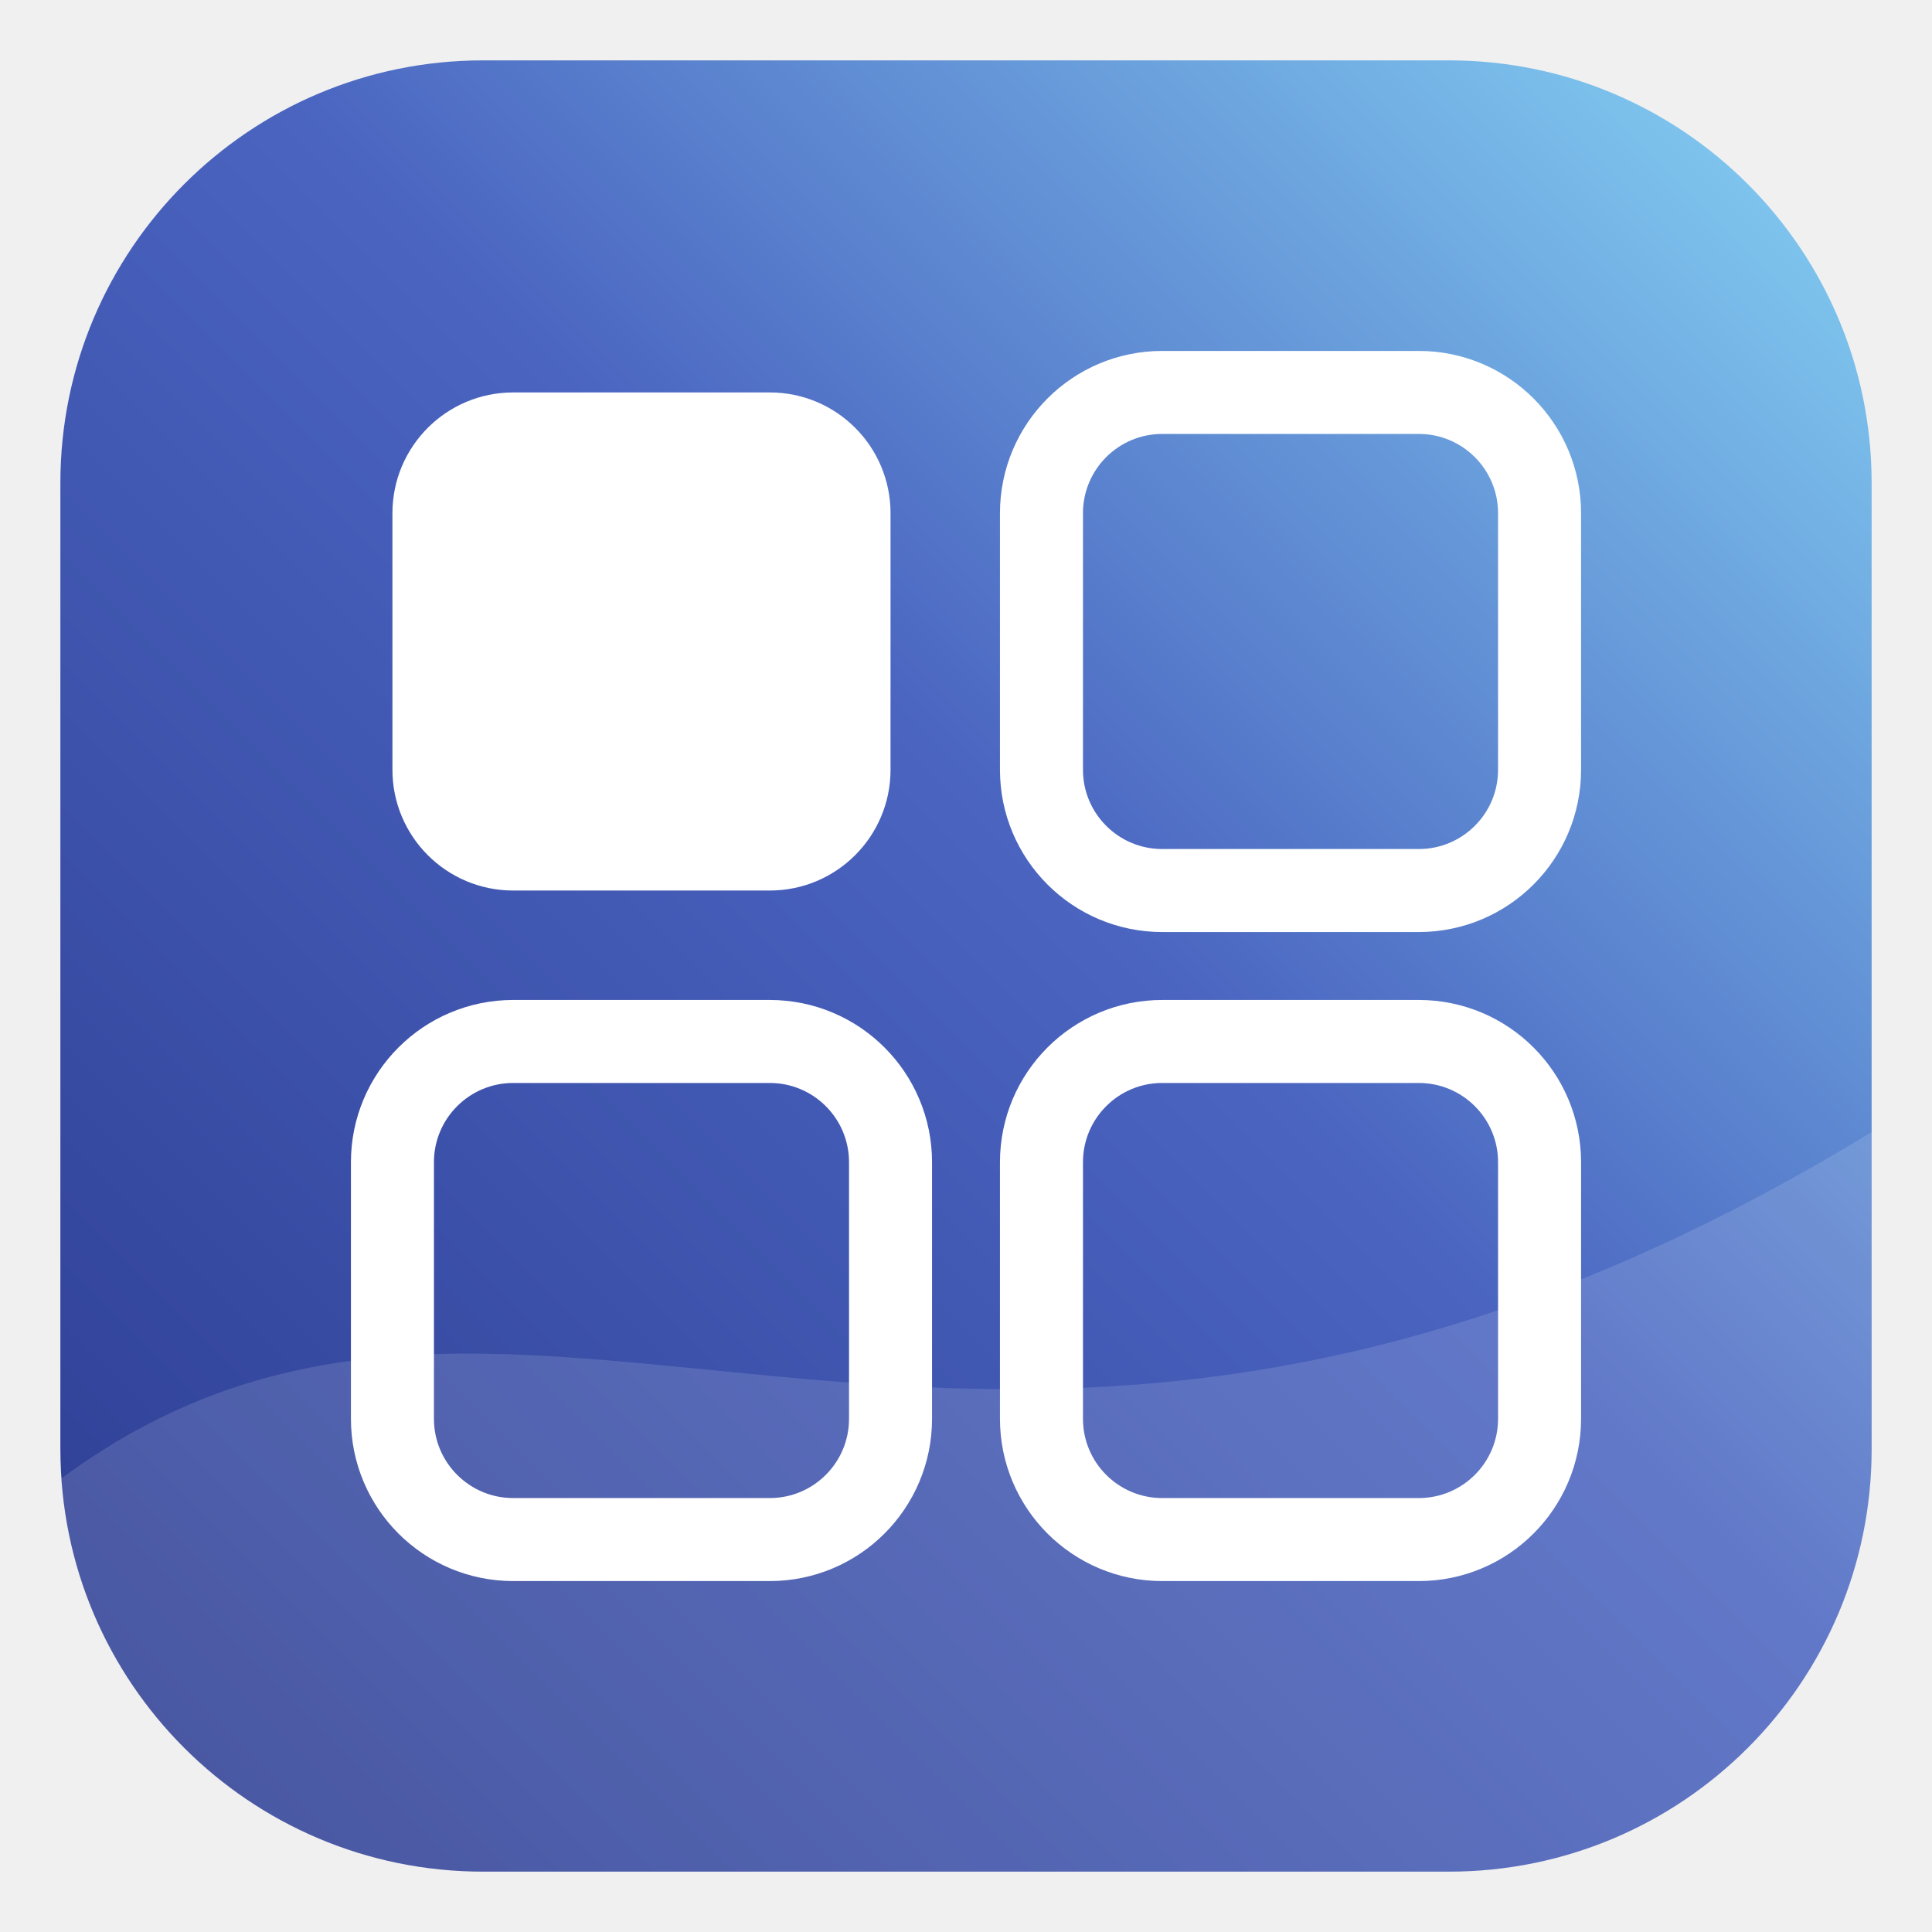
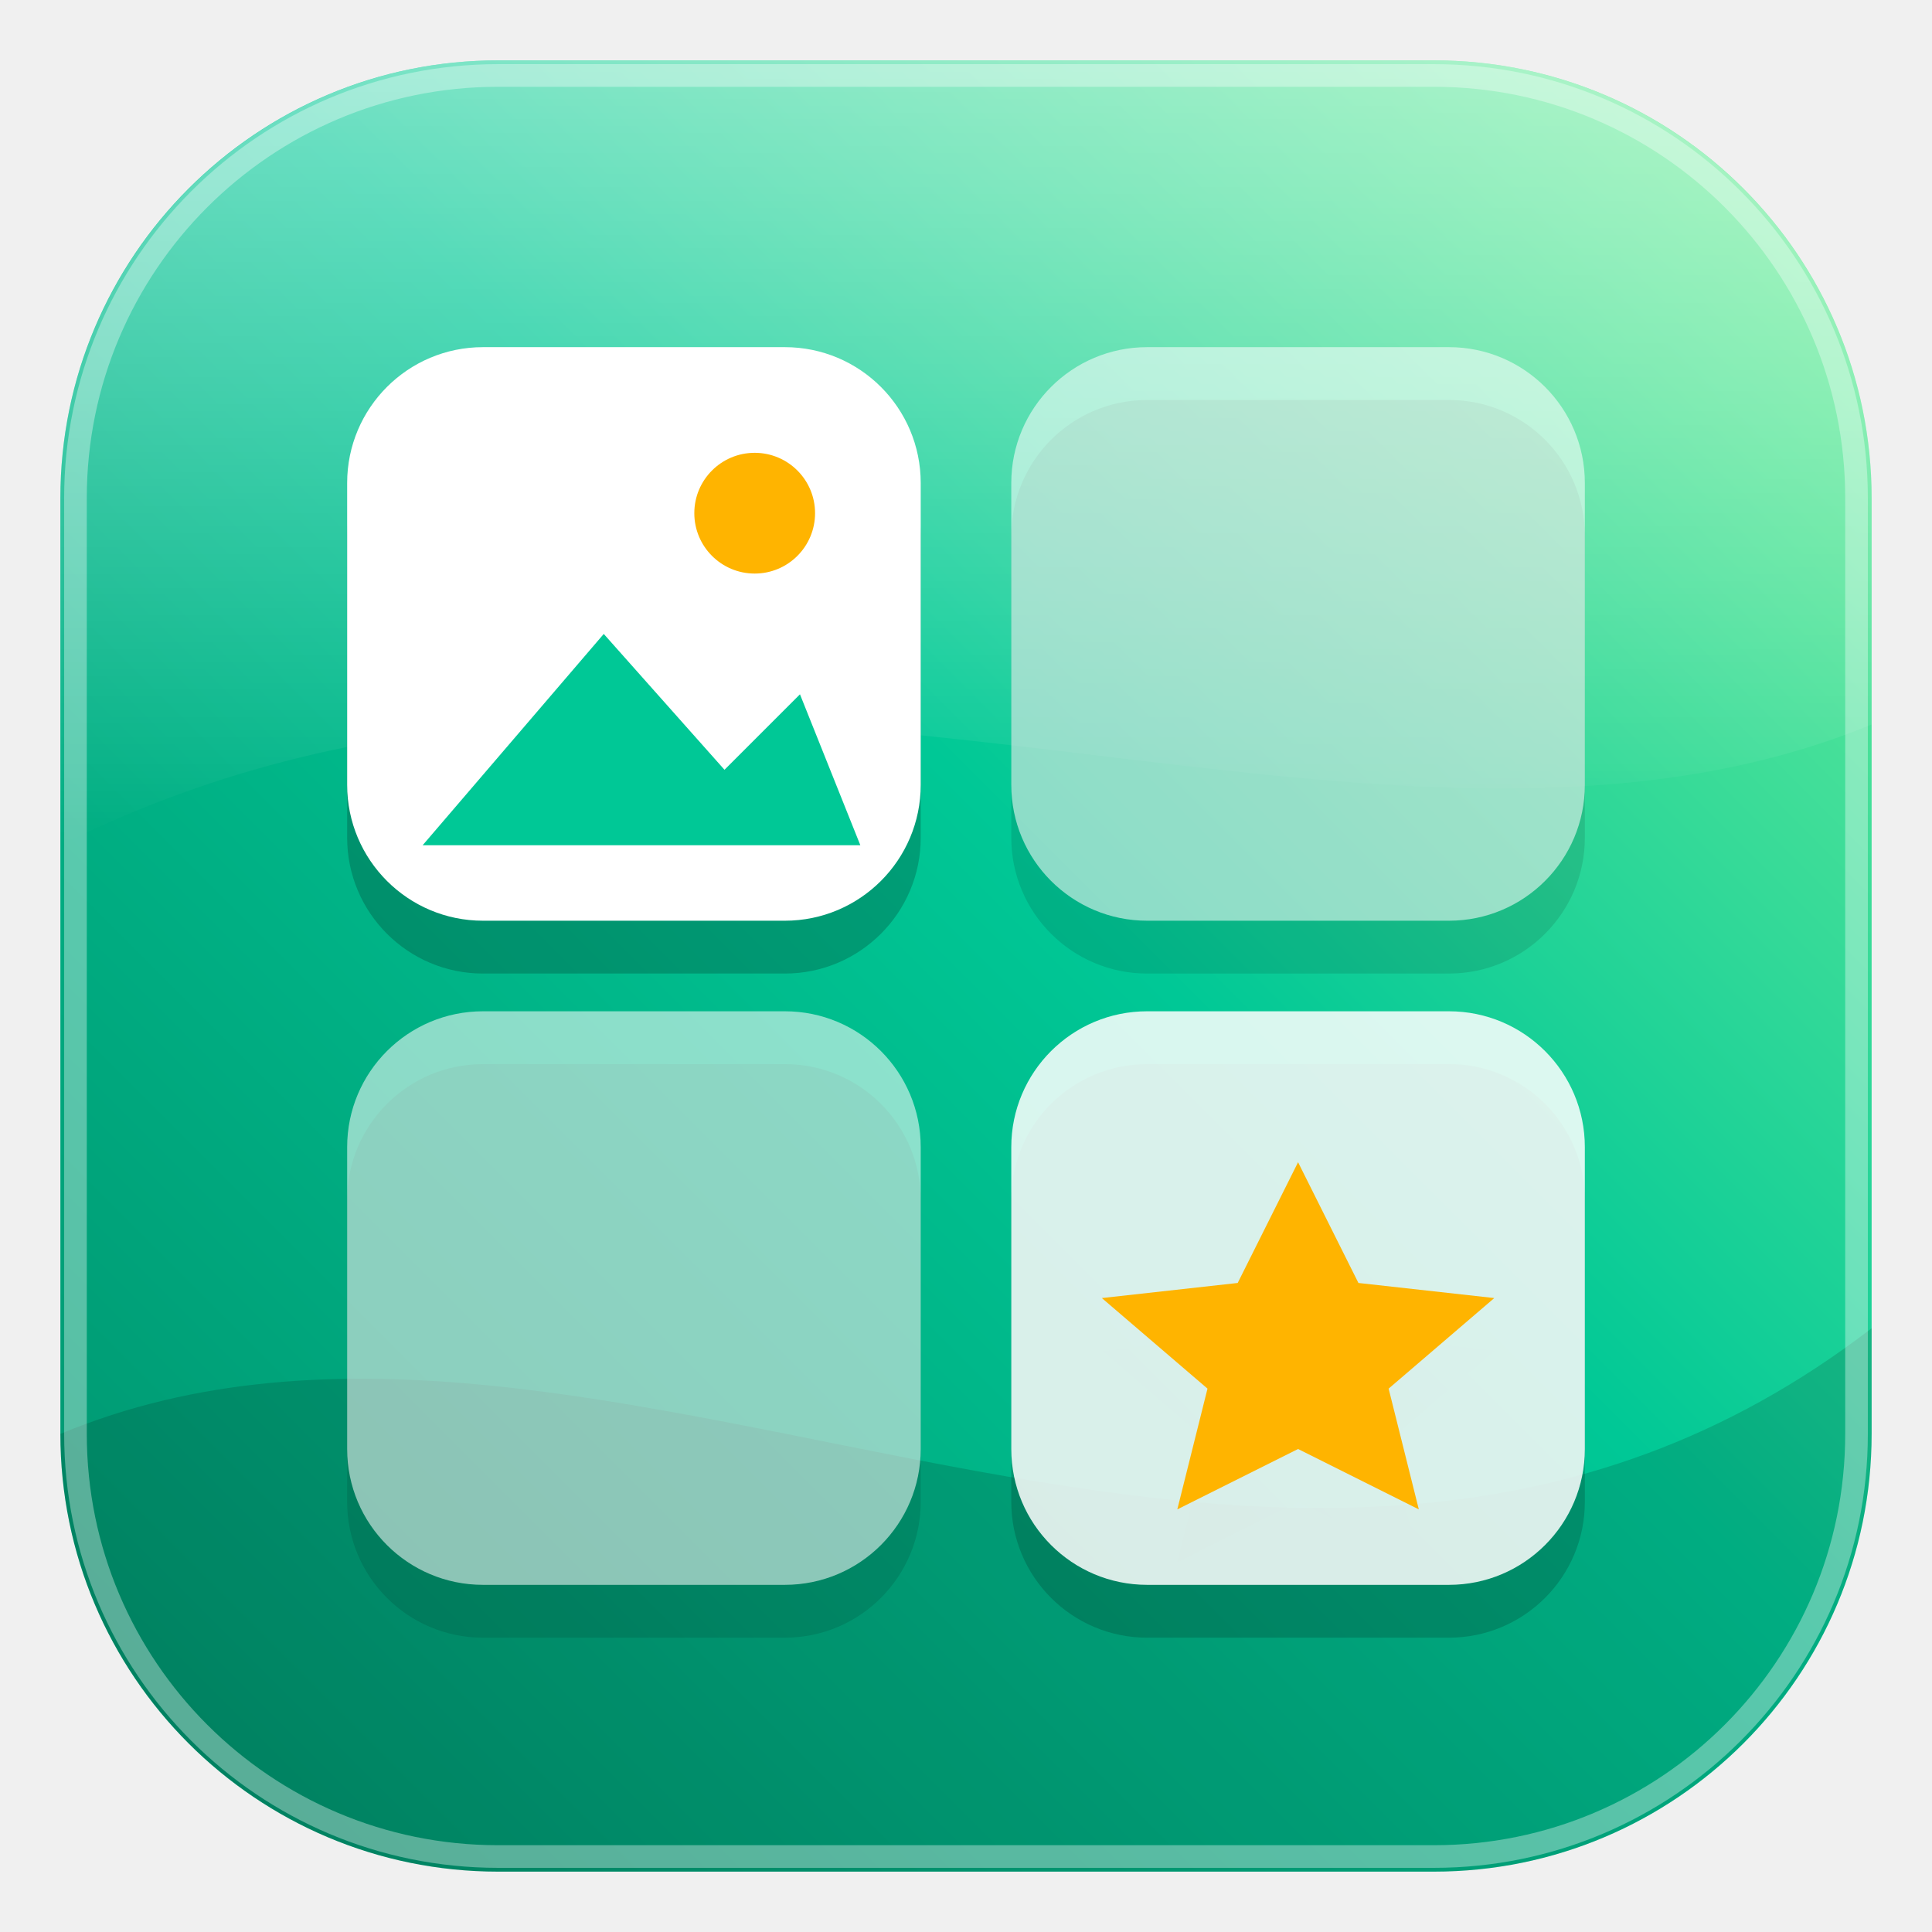
<svg xmlns="http://www.w3.org/2000/svg" width="256" height="256" viewBox="0 0 256 256">
  <defs>
    <linearGradient id="g" x1="0" y1="1" x2="1" y2="0">
-       <stop offset="0" stop-color="#2b3a8f" />
-       <stop offset=".55" stop-color="#4a64c0" />
-       <stop offset="1" stop-color="#86d4f5" />
+       <stop offset="0" stop-color="#008f6b" />
+       <stop offset=".55" stop-color="#00c896" />
+       <stop offset="1" stop-color="#7cf29b" />
+     </linearGradient>
+     <linearGradient id="luz" x1="0" y1="0" x2="0" y2="1">
+       <stop offset="0" stop-color="#ffffff" stop-opacity=".45" />
+       <stop offset="1" stop-color="#ffffff" stop-opacity="0" />
    </linearGradient>
  </defs>
-   <rect x="8" y="8" width="240" height="240" rx="56" fill="url(#g)" />
-   <path d="M8 196 C 70 150, 130 222, 248 150 L 248 192 C 248 223, 223 248, 192 248 L 64 248 C 33 248, 8 223, 8 192 Z" fill="#ffffff" fill-opacity=".13" />
-   <rect x="52" y="52" width="66" height="66" rx="16" fill="#ffffff" />
-   <rect x="138" y="52" width="66" height="66" rx="16" fill="none" stroke="#ffffff" stroke-width="11" stroke-linecap="round" stroke-linejoin="round" />
-   <rect x="52" y="138" width="66" height="66" rx="16" fill="none" stroke="#ffffff" stroke-width="11" stroke-linecap="round" stroke-linejoin="round" />
-   <rect x="138" y="138" width="66" height="66" rx="16" fill="none" stroke="#ffffff" stroke-width="11" stroke-linecap="round" stroke-linejoin="round" />
+   <rect x="8" y="8" width="240" height="240" rx="58" fill="url(#g)" />
+   <path d="M8 66 C8 34 34 8 66 8 H190 C222 8 248 34 248 66 V96 C180 124 92 70 8 112 Z" fill="url(#luz)" />
+   <path d="M8 190 C80 160 170 236 248 176 V190 C248 222 222 248 190 248 H66 C34 248 8 222 8 190 Z" fill="#000000" fill-opacity=".14" />
+   <rect x="10" y="10" width="236" height="236" rx="56" fill="none" stroke="#ffffff" stroke-opacity=".35" stroke-width="3" />
+   <g transform="translate(0 7)" opacity=".2">
+     <rect x="46" y="46" width="76" height="76" rx="18" fill="#000000" />
+     <path d="M56 112 L80 84 L96 102 L106 92 L114 112 Z" fill="#000000" />
+     <circle cx="100" cy="68" r="8" fill="#000000" />
+     <rect x="134" y="46" width="76" height="76" rx="18" fill="#000000" fill-opacity=".55" />
+     <rect x="46" y="134" width="76" height="76" rx="18" fill="#000000" fill-opacity=".55" />
+     <rect x="134" y="134" width="76" height="76" rx="18" fill="#000000" fill-opacity=".85" />
+     <path d="M172 154 L180 170 L198 172 L184 184 L188 200 L172 192 L156 200 L160 184 L146 172 L164 170 Z" fill="#000000" />
+   </g>
+   <rect x="46" y="46" width="76" height="76" rx="18" fill="#ffffff" />
+   <path d="M56 112 L80 84 L96 102 L106 92 L114 112 Z" fill="#00c896" />
+   <circle cx="100" cy="68" r="8" fill="#ffb400" />
+   <rect x="134" y="46" width="76" height="76" rx="18" fill="#ffffff" fill-opacity=".55" />
+   <rect x="46" y="134" width="76" height="76" rx="18" fill="#ffffff" fill-opacity=".55" />
+   <rect x="134" y="134" width="76" height="76" rx="18" fill="#ffffff" fill-opacity=".85" />
+   <path d="M172 154 L180 170 L198 172 L184 184 L188 200 L172 192 L156 200 L160 184 L146 172 L164 170 Z" fill="#ffb400" />
</svg>
